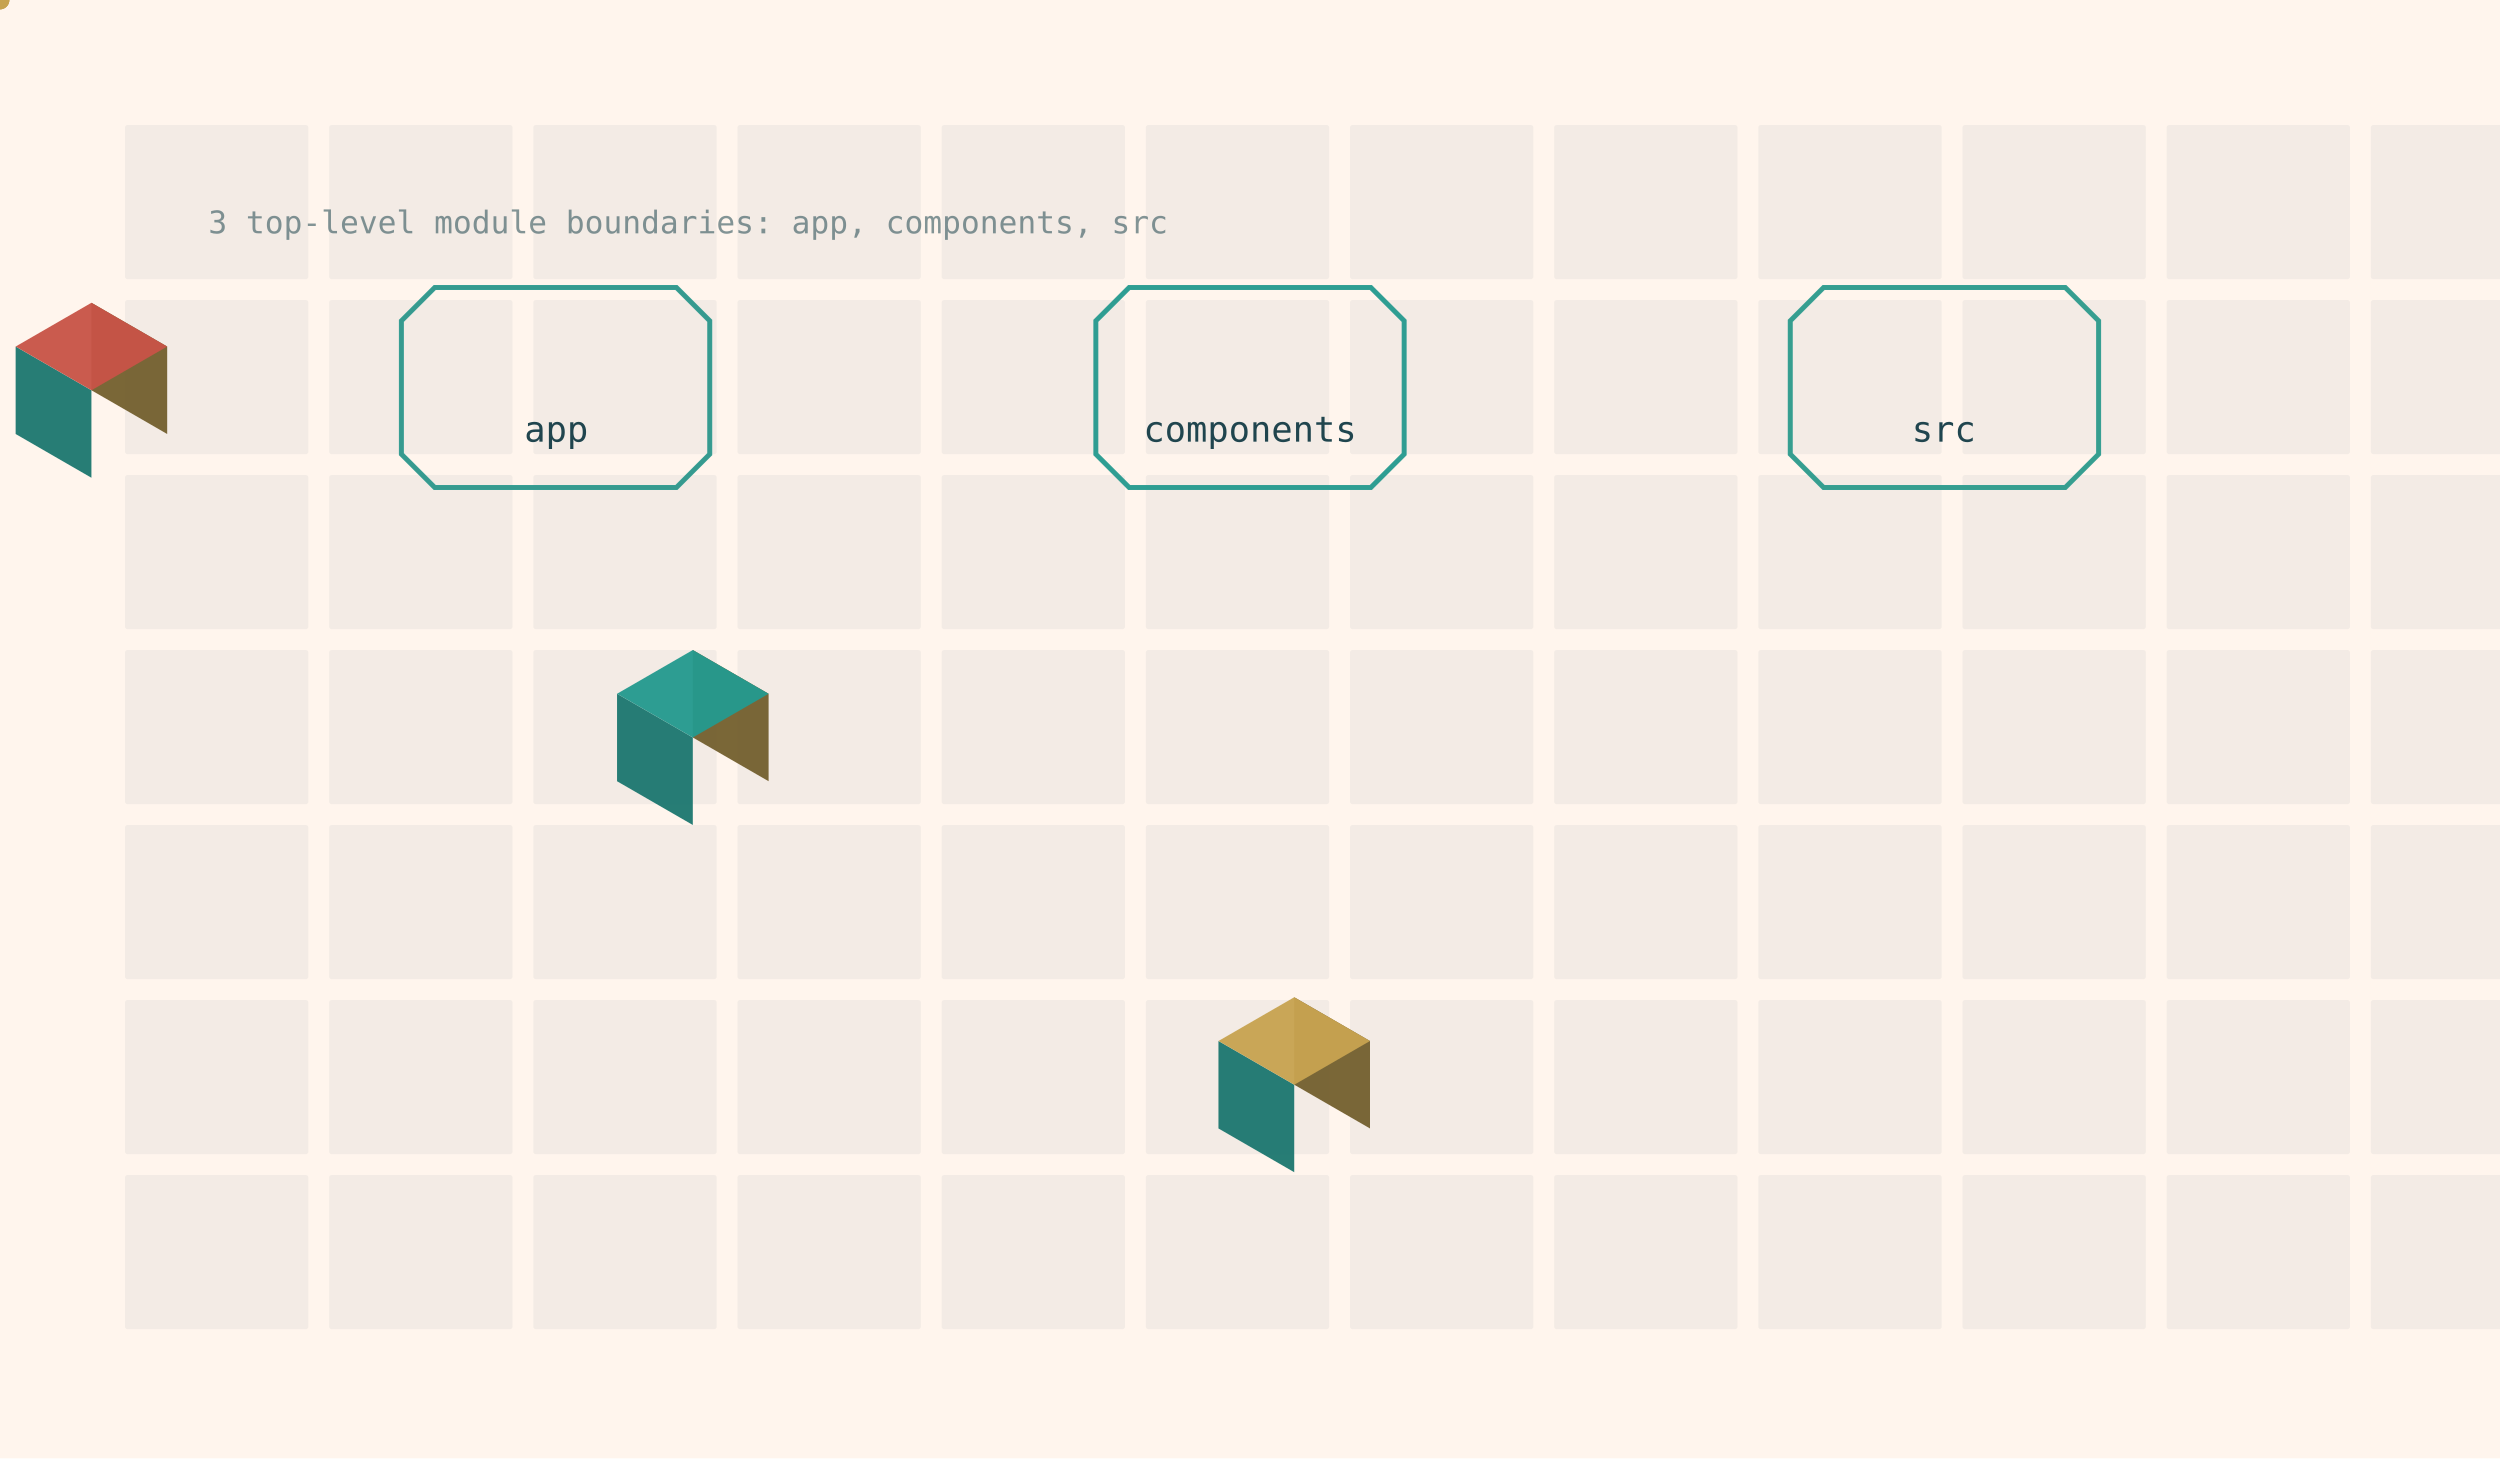
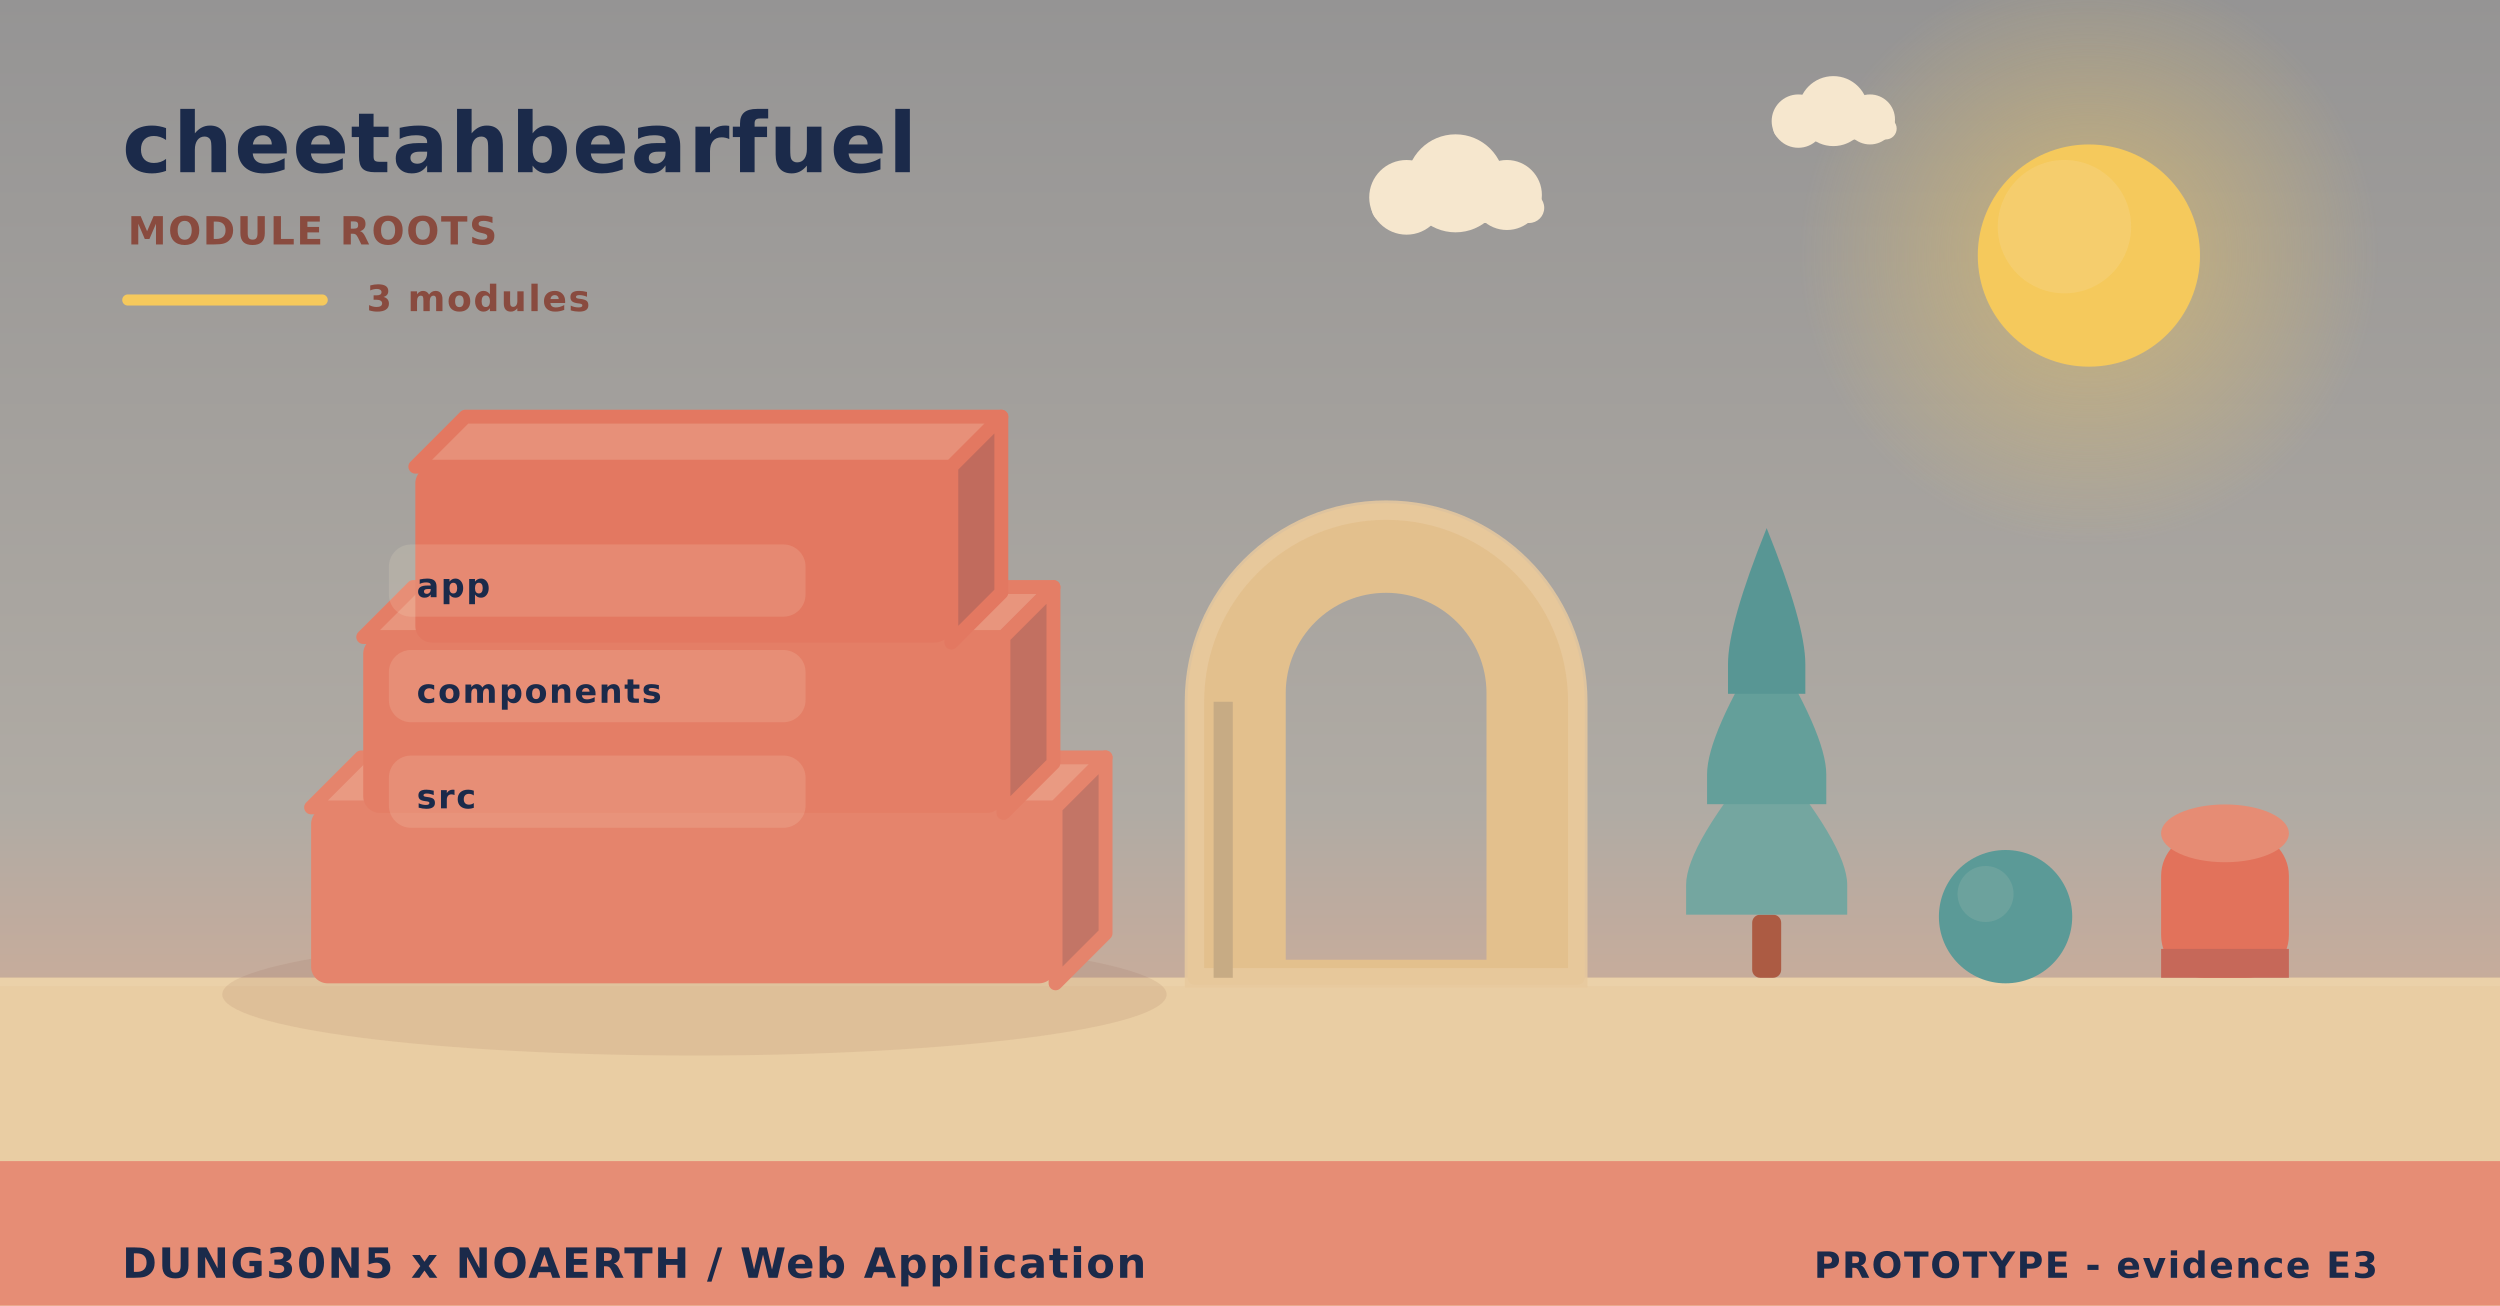
- <svg xmlns="http://www.w3.org/2000/svg" viewBox="0 0 1200 700" width="1200" height="700" role="img" aria-label="cheetahbearfuel architecture">
-   <rect width="1200" height="700" fill="#fff5ed" />
-   <defs>
-     <linearGradient id="ga" x1="0" y1="0" x2="1" y2="1">
-       <stop offset="0%" stop-color="#c75346" />
-       <stop offset="100%" stop-color="#24998e" />
-     </linearGradient>
-   </defs>
-   <rect x="60.00" y="60.00" width="88.00" height="74.00" rx="1.20" fill="#09343f" opacity="0.05" />
-   <rect x="158.00" y="60.00" width="88.00" height="74.00" rx="1.20" fill="#09343f" opacity="0.05" />
-   <rect x="256.00" y="60.00" width="88.00" height="74.00" rx="1.20" fill="#09343f" opacity="0.05" />
-   <rect x="354.00" y="60.00" width="88.00" height="74.00" rx="1.20" fill="#09343f" opacity="0.05" />
-   <rect x="452.00" y="60.00" width="88.00" height="74.00" rx="1.20" fill="#09343f" opacity="0.05" />
-   <rect x="550.00" y="60.00" width="88.00" height="74.00" rx="1.20" fill="#09343f" opacity="0.05" />
-   <rect x="648.00" y="60.00" width="88.00" height="74.00" rx="1.20" fill="#09343f" opacity="0.05" />
-   <rect x="746.00" y="60.00" width="88.00" height="74.00" rx="1.20" fill="#09343f" opacity="0.05" />
-   <rect x="844.00" y="60.00" width="88.00" height="74.00" rx="1.20" fill="#09343f" opacity="0.05" />
-   <rect x="942.00" y="60.00" width="88.00" height="74.00" rx="1.20" fill="#09343f" opacity="0.05" />
-   <rect x="1040.00" y="60.00" width="88.00" height="74.00" rx="1.20" fill="#09343f" opacity="0.05" />
-   <rect x="1138.00" y="60.00" width="88.00" height="74.00" rx="1.20" fill="#09343f" opacity="0.05" />
-   <rect x="60.00" y="144.00" width="88.00" height="74.00" rx="1.20" fill="#09343f" opacity="0.05" />
-   <rect x="158.00" y="144.00" width="88.00" height="74.00" rx="1.20" fill="#09343f" opacity="0.05" />
-   <rect x="256.00" y="144.00" width="88.00" height="74.00" rx="1.20" fill="#09343f" opacity="0.05" />
-   <rect x="354.00" y="144.00" width="88.00" height="74.00" rx="1.20" fill="#09343f" opacity="0.05" />
-   <rect x="452.00" y="144.00" width="88.00" height="74.00" rx="1.20" fill="#09343f" opacity="0.05" />
-   <rect x="550.00" y="144.00" width="88.00" height="74.00" rx="1.20" fill="#09343f" opacity="0.05" />
-   <rect x="648.00" y="144.00" width="88.00" height="74.00" rx="1.20" fill="#09343f" opacity="0.05" />
-   <rect x="746.00" y="144.00" width="88.00" height="74.00" rx="1.20" fill="#09343f" opacity="0.05" />
-   <rect x="844.00" y="144.00" width="88.00" height="74.00" rx="1.20" fill="#09343f" opacity="0.05" />
-   <rect x="942.00" y="144.00" width="88.00" height="74.00" rx="1.20" fill="#09343f" opacity="0.05" />
-   <rect x="1040.00" y="144.00" width="88.00" height="74.00" rx="1.20" fill="#09343f" opacity="0.05" />
-   <rect x="1138.00" y="144.00" width="88.00" height="74.00" rx="1.20" fill="#09343f" opacity="0.05" />
-   <rect x="60.00" y="228.00" width="88.00" height="74.00" rx="1.20" fill="#09343f" opacity="0.05" />
-   <rect x="158.00" y="228.00" width="88.00" height="74.00" rx="1.20" fill="#09343f" opacity="0.05" />
-   <rect x="256.00" y="228.00" width="88.00" height="74.00" rx="1.20" fill="#09343f" opacity="0.05" />
-   <rect x="354.00" y="228.00" width="88.00" height="74.00" rx="1.20" fill="#09343f" opacity="0.05" />
-   <rect x="452.00" y="228.00" width="88.00" height="74.00" rx="1.20" fill="#09343f" opacity="0.05" />
-   <rect x="550.00" y="228.00" width="88.00" height="74.00" rx="1.20" fill="#09343f" opacity="0.05" />
-   <rect x="648.00" y="228.00" width="88.00" height="74.00" rx="1.20" fill="#09343f" opacity="0.05" />
-   <rect x="746.00" y="228.00" width="88.00" height="74.00" rx="1.20" fill="#09343f" opacity="0.05" />
-   <rect x="844.00" y="228.00" width="88.00" height="74.00" rx="1.20" fill="#09343f" opacity="0.05" />
-   <rect x="942.00" y="228.00" width="88.00" height="74.00" rx="1.20" fill="#09343f" opacity="0.05" />
-   <rect x="1040.00" y="228.00" width="88.00" height="74.00" rx="1.20" fill="#09343f" opacity="0.05" />
-   <rect x="1138.00" y="228.00" width="88.00" height="74.00" rx="1.20" fill="#09343f" opacity="0.05" />
-   <rect x="60.00" y="312.00" width="88.00" height="74.00" rx="1.20" fill="#09343f" opacity="0.05" />
-   <rect x="158.00" y="312.00" width="88.00" height="74.00" rx="1.20" fill="#09343f" opacity="0.05" />
-   <rect x="256.00" y="312.00" width="88.00" height="74.00" rx="1.20" fill="#09343f" opacity="0.05" />
-   <rect x="354.00" y="312.00" width="88.00" height="74.00" rx="1.20" fill="#09343f" opacity="0.05" />
-   <rect x="452.00" y="312.00" width="88.00" height="74.00" rx="1.20" fill="#09343f" opacity="0.05" />
-   <rect x="550.00" y="312.00" width="88.00" height="74.00" rx="1.20" fill="#09343f" opacity="0.05" />
-   <rect x="648.00" y="312.00" width="88.00" height="74.00" rx="1.20" fill="#09343f" opacity="0.05" />
-   <rect x="746.00" y="312.00" width="88.00" height="74.00" rx="1.20" fill="#09343f" opacity="0.05" />
-   <rect x="844.00" y="312.00" width="88.00" height="74.00" rx="1.20" fill="#09343f" opacity="0.05" />
-   <rect x="942.00" y="312.00" width="88.00" height="74.00" rx="1.20" fill="#09343f" opacity="0.05" />
-   <rect x="1040.00" y="312.00" width="88.00" height="74.00" rx="1.20" fill="#09343f" opacity="0.05" />
-   <rect x="1138.00" y="312.00" width="88.00" height="74.00" rx="1.20" fill="#09343f" opacity="0.05" />
-   <rect x="60.00" y="396.00" width="88.00" height="74.00" rx="1.20" fill="#09343f" opacity="0.05" />
-   <rect x="158.00" y="396.00" width="88.00" height="74.00" rx="1.20" fill="#09343f" opacity="0.05" />
-   <rect x="256.00" y="396.00" width="88.00" height="74.00" rx="1.20" fill="#09343f" opacity="0.05" />
-   <rect x="354.00" y="396.00" width="88.00" height="74.00" rx="1.20" fill="#09343f" opacity="0.05" />
-   <rect x="452.00" y="396.00" width="88.00" height="74.00" rx="1.20" fill="#09343f" opacity="0.05" />
-   <rect x="550.00" y="396.00" width="88.00" height="74.00" rx="1.20" fill="#09343f" opacity="0.05" />
-   <rect x="648.00" y="396.00" width="88.00" height="74.00" rx="1.20" fill="#09343f" opacity="0.05" />
-   <rect x="746.00" y="396.00" width="88.00" height="74.00" rx="1.20" fill="#09343f" opacity="0.05" />
-   <rect x="844.00" y="396.00" width="88.00" height="74.00" rx="1.20" fill="#09343f" opacity="0.05" />
-   <rect x="942.00" y="396.00" width="88.00" height="74.00" rx="1.20" fill="#09343f" opacity="0.05" />
-   <rect x="1040.00" y="396.00" width="88.00" height="74.00" rx="1.20" fill="#09343f" opacity="0.05" />
-   <rect x="1138.00" y="396.00" width="88.00" height="74.00" rx="1.20" fill="#09343f" opacity="0.05" />
-   <rect x="60.00" y="480.00" width="88.00" height="74.00" rx="1.20" fill="#09343f" opacity="0.05" />
-   <rect x="158.00" y="480.00" width="88.00" height="74.00" rx="1.20" fill="#09343f" opacity="0.05" />
-   <rect x="256.00" y="480.00" width="88.00" height="74.00" rx="1.20" fill="#09343f" opacity="0.05" />
-   <rect x="354.00" y="480.00" width="88.00" height="74.00" rx="1.20" fill="#09343f" opacity="0.05" />
-   <rect x="452.00" y="480.00" width="88.00" height="74.00" rx="1.20" fill="#09343f" opacity="0.05" />
-   <rect x="550.00" y="480.00" width="88.00" height="74.00" rx="1.20" fill="#09343f" opacity="0.05" />
-   <rect x="648.00" y="480.00" width="88.00" height="74.00" rx="1.20" fill="#09343f" opacity="0.05" />
-   <rect x="746.00" y="480.00" width="88.00" height="74.00" rx="1.20" fill="#09343f" opacity="0.05" />
-   <rect x="844.00" y="480.00" width="88.00" height="74.00" rx="1.20" fill="#09343f" opacity="0.05" />
-   <rect x="942.00" y="480.00" width="88.00" height="74.00" rx="1.20" fill="#09343f" opacity="0.05" />
-   <rect x="1040.00" y="480.00" width="88.00" height="74.00" rx="1.20" fill="#09343f" opacity="0.05" />
-   <rect x="1138.00" y="480.00" width="88.00" height="74.00" rx="1.20" fill="#09343f" opacity="0.05" />
-   <rect x="60.00" y="564.00" width="88.00" height="74.00" rx="1.20" fill="#09343f" opacity="0.05" />
-   <rect x="158.00" y="564.00" width="88.00" height="74.00" rx="1.20" fill="#09343f" opacity="0.05" />
-   <rect x="256.00" y="564.00" width="88.00" height="74.00" rx="1.20" fill="#09343f" opacity="0.05" />
-   <rect x="354.00" y="564.00" width="88.00" height="74.00" rx="1.20" fill="#09343f" opacity="0.05" />
-   <rect x="452.00" y="564.00" width="88.00" height="74.00" rx="1.20" fill="#09343f" opacity="0.05" />
-   <rect x="550.00" y="564.00" width="88.00" height="74.00" rx="1.20" fill="#09343f" opacity="0.05" />
-   <rect x="648.00" y="564.00" width="88.00" height="74.00" rx="1.20" fill="#09343f" opacity="0.05" />
-   <rect x="746.00" y="564.00" width="88.00" height="74.00" rx="1.20" fill="#09343f" opacity="0.05" />
-   <rect x="844.00" y="564.00" width="88.00" height="74.00" rx="1.20" fill="#09343f" opacity="0.05" />
-   <rect x="942.00" y="564.00" width="88.00" height="74.00" rx="1.20" fill="#09343f" opacity="0.05" />
-   <rect x="1040.00" y="564.00" width="88.00" height="74.00" rx="1.20" fill="#09343f" opacity="0.05" />
-   <rect x="1138.00" y="564.00" width="88.00" height="74.00" rx="1.20" fill="#09343f" opacity="0.05" />
-   <path d="M208.67,138.00 H324.67 L340.67,154.00 V218.00 L324.67,234.00 H208.67 L192.67,218.00 V154.00 Z" fill="none" stroke="rgba(199,83,70,0.550)" stroke-width="1.80" opacity="0.90" />
-   <polygon points="43.88,187.33 80.25,208.33 80.25,166.33 43.88,145.33" fill="#735f2e" opacity="0.95" />
-   <polygon points="7.51,208.33 43.88,229.33 43.88,187.33 7.51,166.33" fill="#1c776f" opacity="0.95" />
-   <polygon points="43.88,145.33 80.25,166.33 43.88,187.33 7.51,166.33" fill="#c75346" opacity="0.95" />
-   <text x="267" y="212" font-family="ui-monospace,Menlo,monospace" font-size="17" fill="rgba(9,52,63,0.900)" text-anchor="middle">app</text>
+ <svg xmlns="http://www.w3.org/2000/svg" width="900" height="470" viewBox="0 0 900 470" role="img" aria-label="cheetahbearfuel - how it is built">
+   <linearGradient id="skya" x1="0" y1="0" x2="0" y2="1">
+     <stop offset="0" stop-color="#959494" />
+     <stop offset="0.62" stop-color="#b0aba4" />
+     <stop offset="1" stop-color="#f3ad8a" />
+   </linearGradient>
+   <rect width="900" height="470" fill="url(#skya)" />
+   <radialGradient id="suna">
+     <stop offset="0.35" stop-color="#f5c95c" stop-opacity="0.34" />
+     <stop offset="1" stop-color="#f5c95c" stop-opacity="0" />
+   </radialGradient>
+   <circle cx="752" cy="92" r="104" fill="url(#suna)" />
+   <circle cx="752" cy="92" r="40" fill="#f5c95c" />
+   <circle cx="743.2" cy="81.6" r="24" fill="#f5d27e" opacity="0.5" />
  <g>
-     <path d="M208.67,138.00 H324.67 L340.67,154.00 V218.00 L324.67,234.00 H208.67 L192.67,218.00 V154.00 Z" fill="none" stroke="#24998e" stroke-width="2.40" opacity="0.90" />
-     <animate attributeName="opacity" values="0.25;1.0;0.25" dur="23.4s" begin="0.0s" repeatCount="indefinite" />
+     <circle cx="524" cy="66" r="17.64" fill="#f6e7ce" />
+     <circle cx="506.36" cy="71.04" r="13.44" fill="#f6e7ce" />
+     <circle cx="542.48" cy="70.2" r="12.6" fill="#f6e7ce" />
+     <rect x="493.76" y="69.36" width="62.16" height="10.92" rx="5.46" fill="#f6e7ce" />
+     <animateTransform attributeName="transform" type="translate" values="0 0;24 0;0 0" dur="36s" begin="0s" repeatCount="indefinite" />
  </g>
-   <g opacity="0.9">
-     <circle cx="0.00" cy="0.00" r="4.50" fill="#c7a350" opacity="1.00" />
-     <animateTransform attributeName="transform" type="translate" values="266.67,184.00 600.00,184.00" dur="7.8s" begin="0.0s" repeatCount="indefinite" />
-     <animateTransform attributeName="transform" type="translate" values="600.00,184.00 266.67,184.00" dur="7.8s" begin="3.9s" repeatCount="indefinite" />
+   <g>
+     <circle cx="660" cy="40" r="12.6" fill="#f6e7ce" />
+     <circle cx="647.4" cy="43.6" r="9.6" fill="#f6e7ce" />
+     <circle cx="673.2" cy="43" r="9" fill="#f6e7ce" />
+     <rect x="638.4" y="42.4" width="44.4" height="7.8" rx="3.9" fill="#f6e7ce" />
+     <animateTransform attributeName="transform" type="translate" values="0 0;-18 0;0 0" dur="46s" begin="3s" repeatCount="indefinite" />
  </g>
-   <path d="M542.00,138.00 H658.00 L674.00,154.00 V218.00 L658.00,234.00 H542.00 L526.00,218.00 V154.00 Z" fill="none" stroke="rgba(36,153,142,0.550)" stroke-width="1.80" opacity="0.90" />
-   <polygon points="332.55,354.00 368.93,375.00 368.93,333.00 332.55,312.00" fill="#735f2e" opacity="0.95" />
-   <polygon points="296.18,375.00 332.55,396.00 332.55,354.00 296.18,333.00" fill="#1c776f" opacity="0.95" />
-   <polygon points="332.55,312.00 368.93,333.00 332.55,354.00 296.18,333.00" fill="#24998e" opacity="0.95" />
-   <text x="600" y="212" font-family="ui-monospace,Menlo,monospace" font-size="17" fill="rgba(9,52,63,0.900)" text-anchor="middle">components</text>
+   <rect x="0" y="352" width="900" height="118" fill="#e9cda3" />
+   <rect x="0" y="352" width="900" height="3" fill="#ebd1a9" />
+   <text x="44" y="62" font-family="Verdana,DejaVu Sans,sans-serif" font-size="30" font-weight="700" letter-spacing="0.6" fill="#1b2a4a" text-anchor="start">cheetahbearfuel</text>
+   <text x="46" y="88" font-family="Verdana,DejaVu Sans,sans-serif" font-size="14" font-weight="700" letter-spacing="0.6" fill="#894b3f" text-anchor="start">MODULE ROOTS</text>
+   <rect x="44" y="106" width="74" height="4" rx="2" fill="#f5c95c" />
+   <text x="132" y="112" font-family="Verdana,DejaVu Sans,sans-serif" font-size="13" font-weight="700" letter-spacing="0.6" fill="#894b3f" text-anchor="start">3 modules</text>
+   <ellipse cx="250" cy="358" rx="170" ry="22" fill="rgba(138,90,68,0.11)" />
+   <path d="M112,290.67 L380,290.67 L398,272.67 L130,272.67 Z" fill="#e99a82" stroke="#e5846c" stroke-width="5" stroke-linejoin="round" />
+   <path d="M380,290.67 L398,272.67 L398,336 L380,354 Z" fill="#c37566" stroke="#e5846c" stroke-width="5" stroke-linejoin="round" />
+   <rect x="112" y="290.67" width="268" height="63.33" rx="6" fill="#e5846c" />
+   <path d="M130.76,229.33 L361.24,229.33 L379.24,211.33 L148.76,211.33 Z" fill="#e8957d" stroke="#e47e66" stroke-width="5" stroke-linejoin="round" />
+   <path d="M361.24,229.33 L379.24,211.33 L379.24,274.67 L361.24,292.67 Z" fill="#c27061" stroke="#e47e66" stroke-width="5" stroke-linejoin="round" />
+   <rect x="130.76" y="229.33" width="230.48" height="63.33" rx="6" fill="#e47e66" />
+   <path d="M149.52,168 L342.48,168 L360.48,150 L167.52,150 Z" fill="#e79079" stroke="#e37861" stroke-width="5" stroke-linejoin="round" />
+   <path d="M342.48,168 L360.48,150 L360.48,213.33 L342.48,231.33 Z" fill="#c16b5d" stroke="#e37861" stroke-width="5" stroke-linejoin="round" />
+   <rect x="149.52" y="168" width="192.96" height="63.33" rx="6" fill="#e37861" />
+   <rect x="140" y="196" width="150" height="26" rx="8" fill="rgba(246,231,206,0.16)" opacity="0.94" />
  <g>
-     <path d="M542.00,138.00 H658.00 L674.00,154.00 V218.00 L658.00,234.00 H542.00 L526.00,218.00 V154.00 Z" fill="none" stroke="#24998e" stroke-width="2.40" opacity="0.90" />
-     <animate attributeName="opacity" values="0.25;1.0;0.25" dur="23.4s" begin="0.45s" repeatCount="indefinite" />
+     <text x="150" y="215" font-family="Verdana,DejaVu Sans,sans-serif" font-size="12" font-weight="700" letter-spacing="0.6" fill="#1b2a4a" text-anchor="start">app</text>
+     <animateTransform attributeName="transform" type="translate" values="0 10;0 0" dur="0.7s" begin="0.3s" fill="freeze" />
  </g>
-   <g opacity="0.9">
-     <circle cx="0.00" cy="0.00" r="4.50" fill="#c7a350" opacity="1.00" />
-     <animateTransform attributeName="transform" type="translate" values="600.00,184.00 933.33,184.00" dur="7.8s" begin="0.3s" repeatCount="indefinite" />
-     <animateTransform attributeName="transform" type="translate" values="933.33,184.00 600.00,184.00" dur="7.8s" begin="4.2s" repeatCount="indefinite" />
+   <rect x="140" y="234" width="150" height="26" rx="8" fill="rgba(246,231,206,0.16)" opacity="0.94" />
+   <g>
+     <text x="150" y="253" font-family="Verdana,DejaVu Sans,sans-serif" font-size="12" font-weight="700" letter-spacing="0.6" fill="#1b2a4a" text-anchor="start">components</text>
+     <animateTransform attributeName="transform" type="translate" values="0 10;0 0" dur="0.7s" begin="0.5s" fill="freeze" />
  </g>
-   <path d="M875.33,138.00 H991.33 L1007.33,154.00 V218.00 L991.33,234.00 H875.33 L859.33,218.00 V154.00 Z" fill="none" stroke="rgba(199,163,80,0.550)" stroke-width="1.80" opacity="0.90" />
-   <polygon points="621.23,520.67 657.60,541.67 657.60,499.67 621.23,478.67" fill="#735f2e" opacity="0.95" />
-   <polygon points="584.86,541.67 621.23,562.67 621.23,520.67 584.86,499.67" fill="#1c776f" opacity="0.95" />
-   <polygon points="621.23,478.67 657.60,499.67 621.23,520.67 584.86,499.67" fill="#c7a350" opacity="0.95" />
-   <text x="933" y="212" font-family="ui-monospace,Menlo,monospace" font-size="17" fill="rgba(9,52,63,0.900)" text-anchor="middle">src</text>
+   <rect x="140" y="272" width="150" height="26" rx="8" fill="rgba(246,231,206,0.16)" opacity="0.94" />
  <g>
-     <path d="M875.33,138.00 H991.33 L1007.33,154.00 V218.00 L991.33,234.00 H875.33 L859.33,218.00 V154.00 Z" fill="none" stroke="#24998e" stroke-width="2.40" opacity="0.90" />
-     <animate attributeName="opacity" values="0.25;1.0;0.25" dur="23.4s" begin="0.9s" repeatCount="indefinite" />
+     <text x="150" y="291" font-family="Verdana,DejaVu Sans,sans-serif" font-size="12" font-weight="700" letter-spacing="0.6" fill="#1b2a4a" text-anchor="start">src</text>
+     <animateTransform attributeName="transform" type="translate" values="0 10;0 0" dur="0.7s" begin="0.7s" fill="freeze" />
  </g>
-   <g opacity="0.9">
-     <circle cx="0.00" cy="0.00" r="4.50" fill="#c7a350" opacity="1.00" />
-     <animateTransform attributeName="transform" type="translate" values="933.33,184.00 933.33,184.00" dur="7.8s" begin="0.6s" repeatCount="indefinite" />
-     <animateTransform attributeName="transform" type="translate" values="933.33,184.00 933.33,184.00" dur="7.8s" begin="4.5s" repeatCount="indefinite" />
-   </g>
-   <text x="100" y="112" font-family="ui-monospace,Menlo,monospace" font-size="15" fill="rgba(9,52,63,0.500)">3 top-level module boundaries: app, components, src</text>
+   <path d="M430,352 L430,252.64 A69,69 0 0 1 568,252.64 L568,352 Z M460.36,348 L460.36,249.55 A38.64,38.64 0 0 1 537.64,249.55 L537.64,348 Z" fill="#e3c08d" fill-rule="evenodd" stroke="#e3c08d" stroke-width="5" stroke-linejoin="round" />
+   <path d="M430,352 L430,252.64 A69,69 0 0 1 568,252.64 L568,352 Z" fill="none" stroke="#e8c99d" stroke-width="7" stroke-linecap="round" opacity="0.85" />
+   <rect x="436.9" y="252.64" width="6.9" height="99.36" fill="#c7ab84" />
+   <rect x="630.78" y="329.28" width="10.44" height="22.72" rx="2.9" fill="#ac5b43" />
+   <path d="M636,269.64 Q607,304.23 607,318.54 Q607,329.28 607,329.28 L665,329.28 Q665,329.28 665,318.54 Q665,304.23 636,269.64 Z" fill="#74a6a0" />
+   <path d="M636,229.88 Q614.54,264.47 614.54,278.78 Q614.54,289.52 614.54,289.52 L657.46,289.52 Q657.46,289.52 657.46,278.78 Q657.46,264.47 636,229.88 Z" fill="#649f9a" />
+   <path d="M636,190.12 Q622.08,224.71 622.08,239.02 Q622.08,249.76 622.08,249.76 L649.92,249.76 Q649.92,249.76 649.92,239.02 Q649.92,224.71 636,190.12 Z" fill="#589694" />
+   <circle cx="722" cy="330" r="24" fill="#5b9a97" />
+   <circle cx="714.8" cy="321.84" r="10.08" fill="#7aa9a2" opacity="0.55" />
+   <rect x="778" y="300" width="46" height="52" rx="15.33" fill="#e2725b" />
+   <ellipse cx="801" cy="300" rx="23" ry="10.4" fill="#e68c74" />
+   <rect x="778" y="341.6" width="46" height="10.4" fill="#c66859" />
+   <rect x="0" y="418" width="900" height="52" rx="0" fill="#e68972" opacity="0.94" />
+   <text x="44" y="460" font-family="Verdana,DejaVu Sans,sans-serif" font-size="15" font-weight="700" letter-spacing="0.6" fill="#1b2a4a" text-anchor="start">DUNG30N5 x NOAERTH  /  Web Application</text>
+   <text x="856" y="460" font-family="Verdana,DejaVu Sans,sans-serif" font-size="13" font-weight="700" letter-spacing="0.6" fill="#1b2a4a" text-anchor="end">PROTOTYPE  -  evidence E3</text>
</svg>
